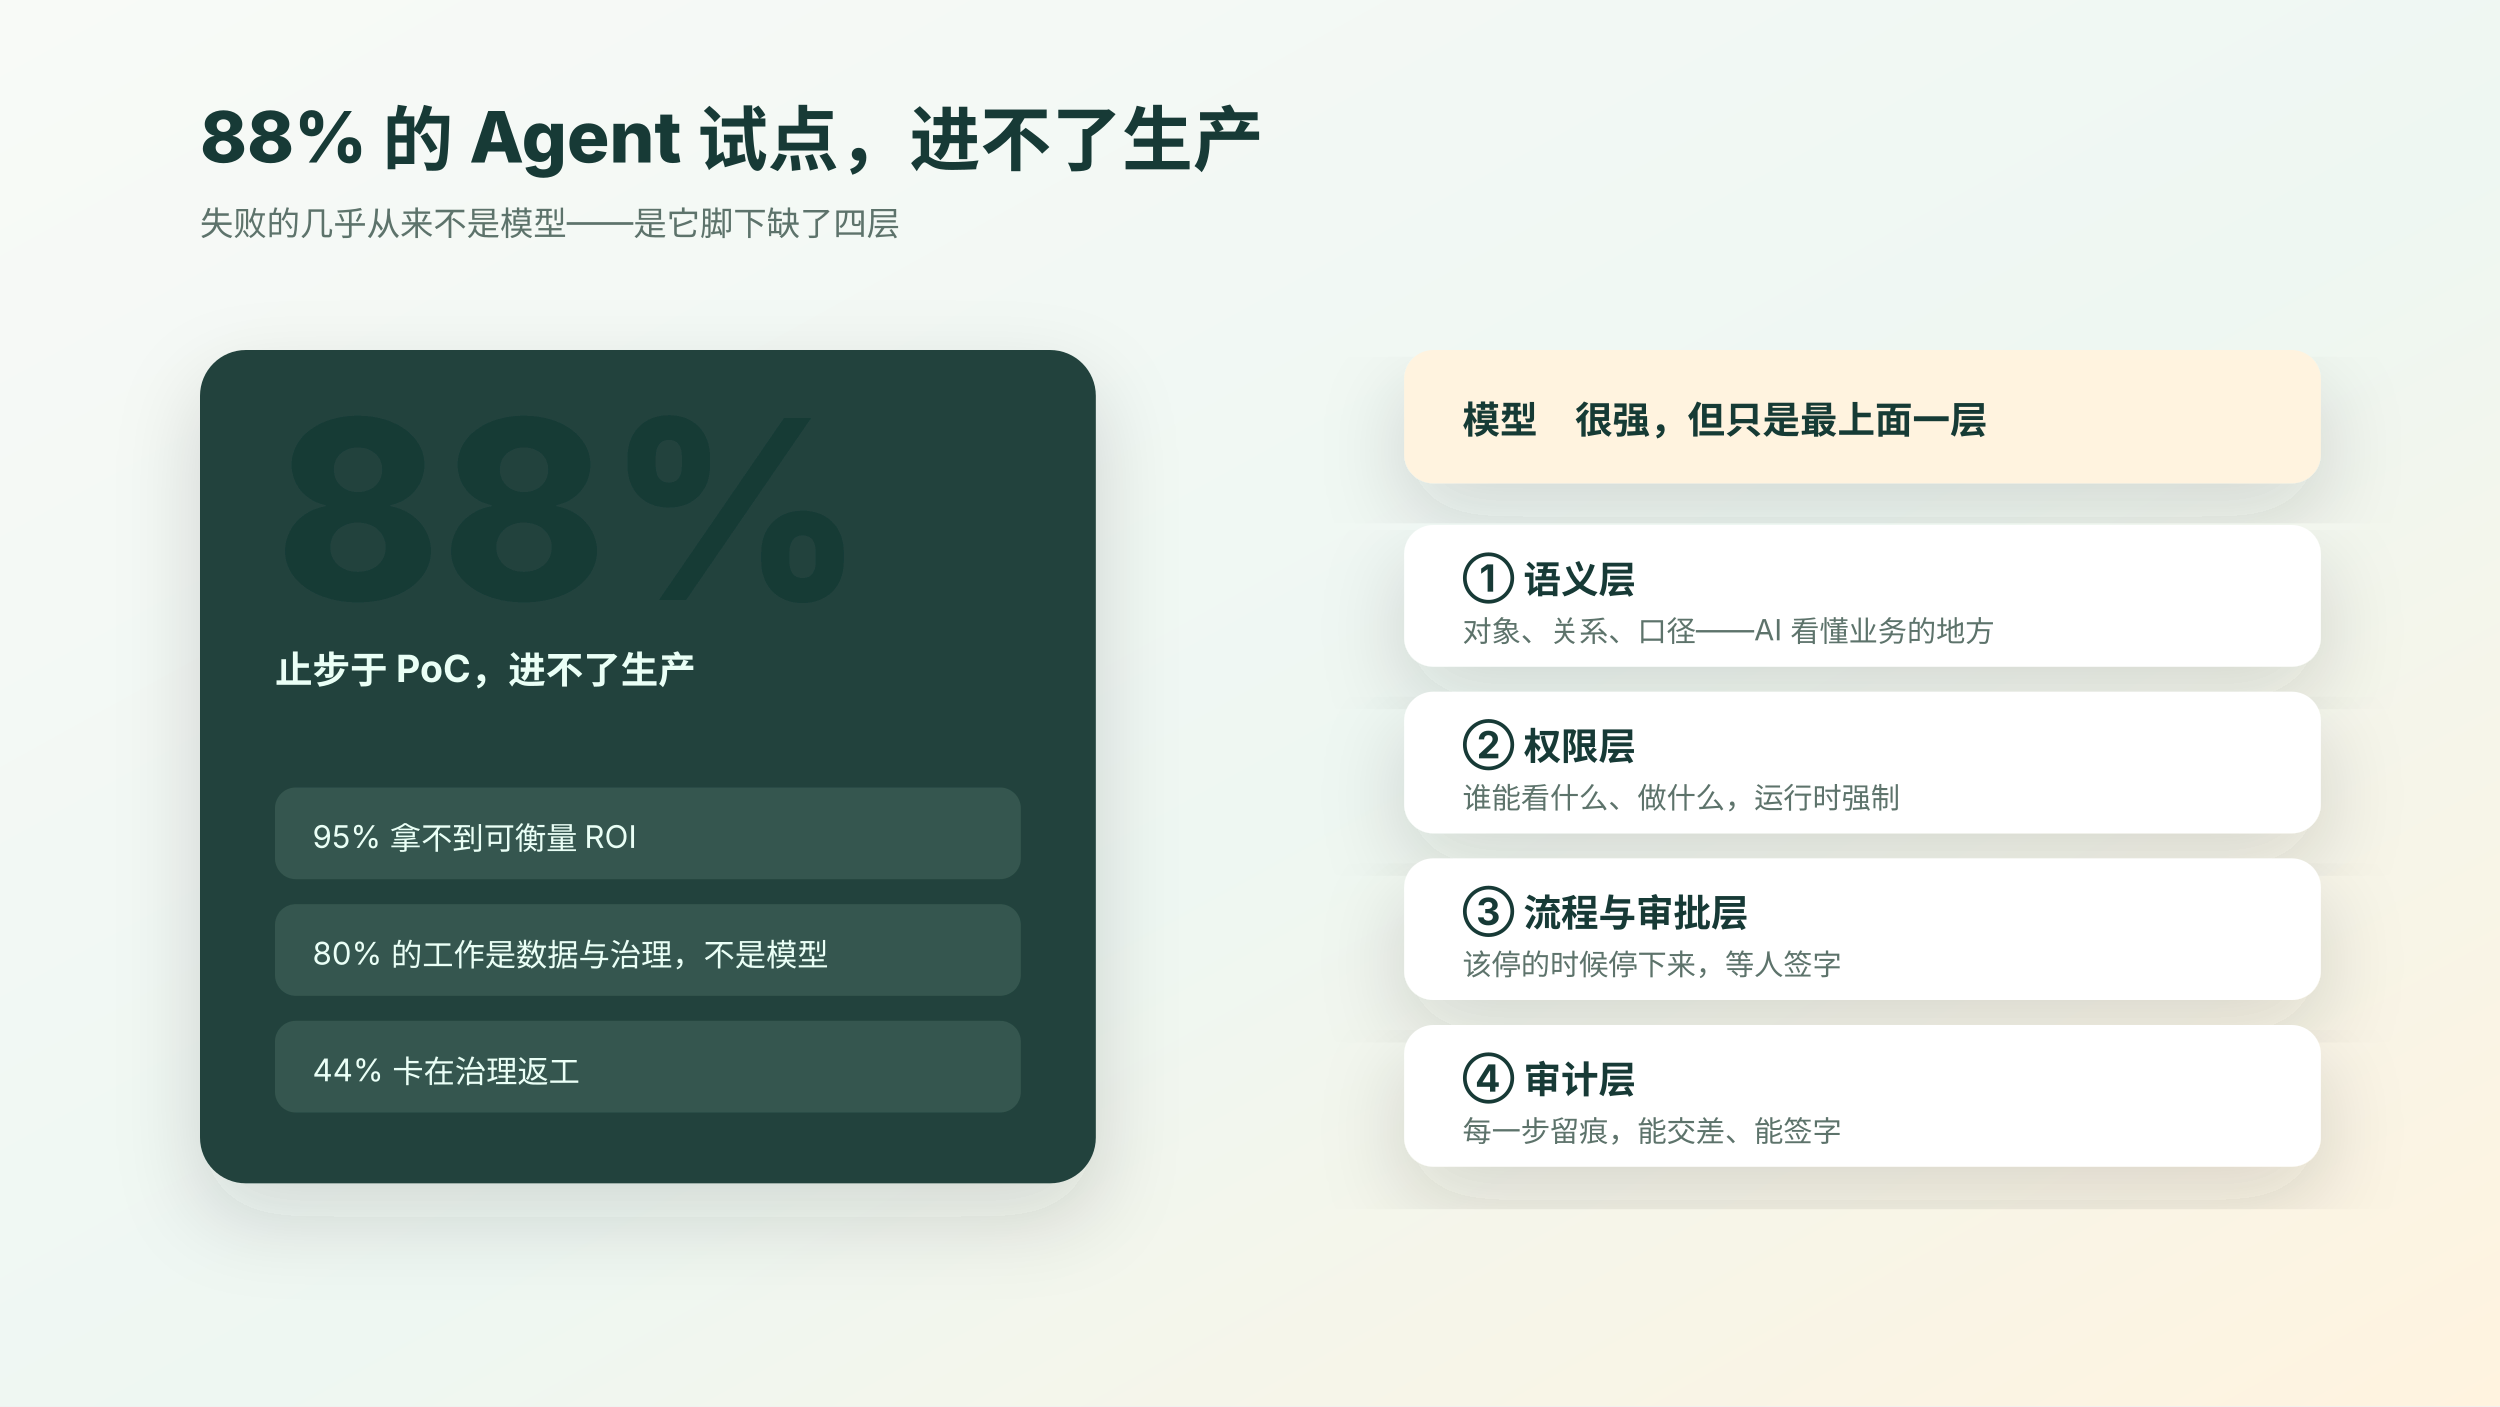
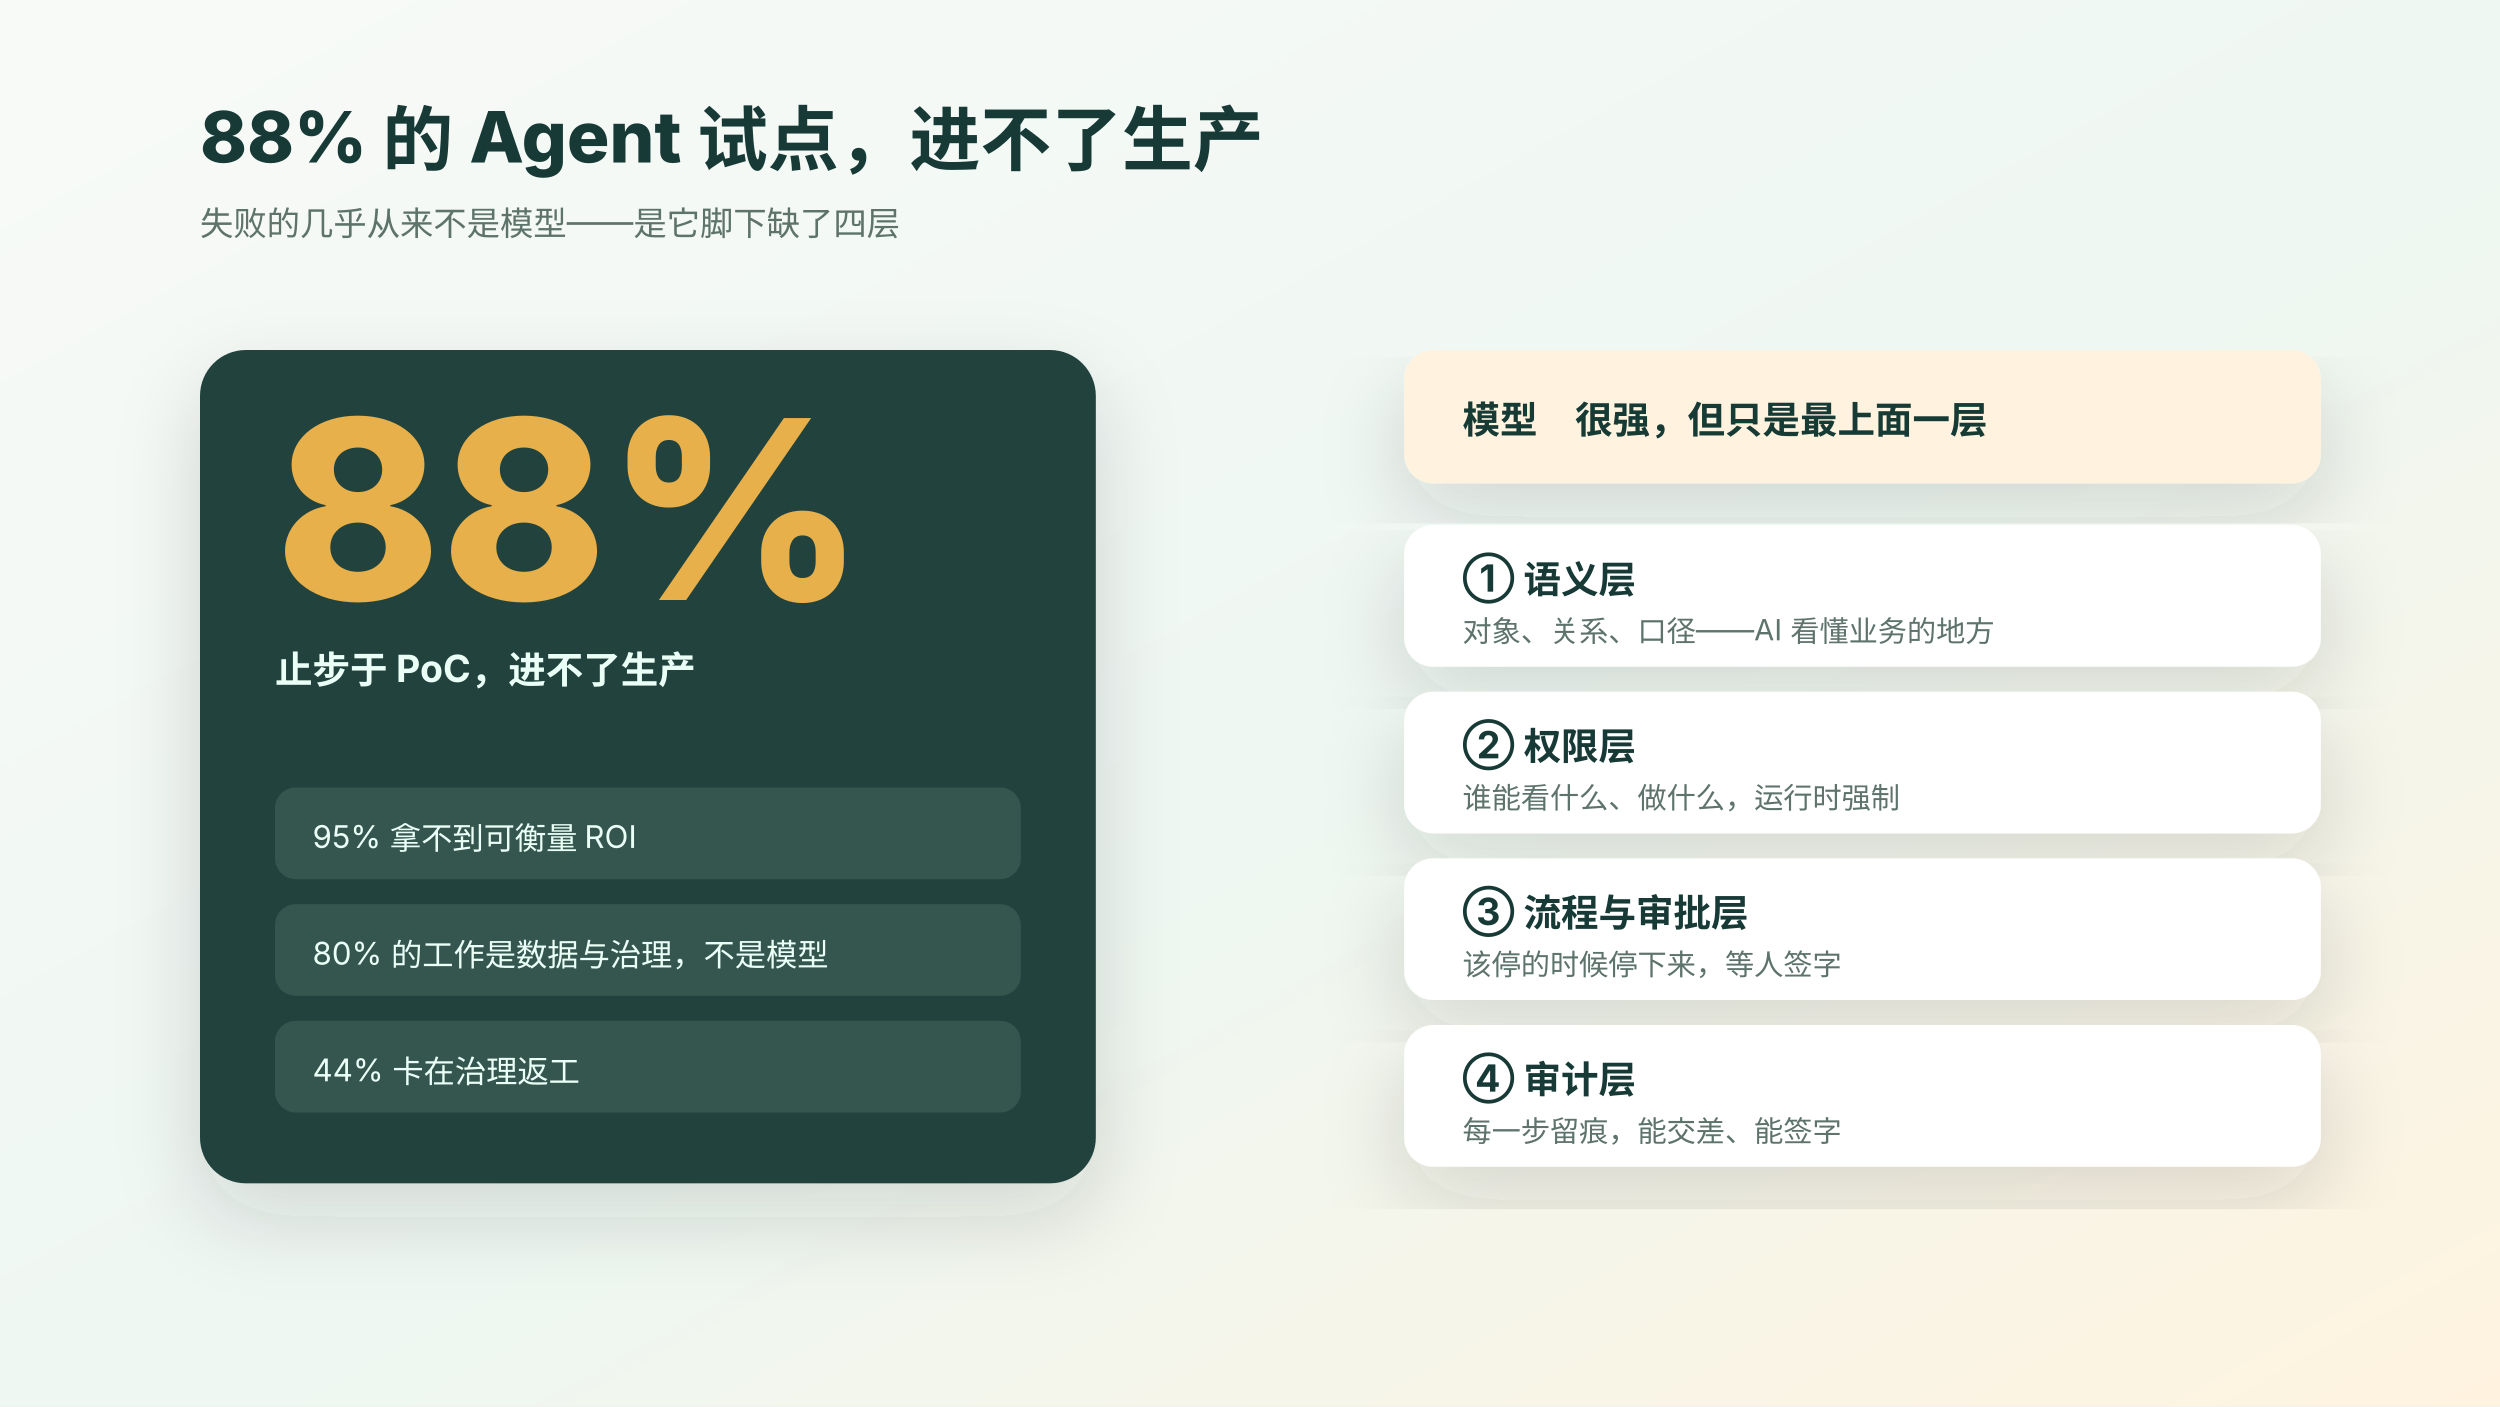
<svg xmlns="http://www.w3.org/2000/svg" viewBox="0 0 1200 675" role="img" aria-label="88% 的 agent 试点进不了生产，失败的不是模型而是脚下四层">
  <defs>
    <linearGradient id="bg" x1="0" x2="1" y1="0" y2="1">
      <stop stop-color="#f8faf7" />
      <stop offset=".55" stop-color="#eef7f2" />
      <stop offset="1" stop-color="#fff3df" />
    </linearGradient>
    <filter id="shadow" x="-20%" y="-20%" width="140%" height="150%">
      <feDropShadow dx="0" dy="16" stdDeviation="20" flood-color="#24342f" flood-opacity=".15" />
    </filter>
    <style>
      text{font-family:-apple-system,BlinkMacSystemFont,"Segoe UI",sans-serif;fill:#173a36}
      .tiny{font-size:16px;fill:#5d736b}.label{font-size:18px;font-weight:720}.invert{fill:#eafff6}.soft{fill:#5d736b;font-size:14px}
    </style>
  </defs>
  <rect width="1200" height="675" fill="url(#bg)" />
  <text x="96" y="78" font-size="34" font-weight="780">88% 的 Agent 试点，进不了生产</text>
  <text x="96" y="113" class="tiny">失败的几乎从来不是模型——是它脚下缺了四层</text>
  <g transform="translate(96 168)" filter="url(#shadow)">
    <rect width="430" height="400" rx="22" fill="#22433d" />
-     <text x="36" y="120" font-size="120" font-weight="820" fill="#e8b04b">88%</text>
+     <text x="36" y="120" style="fill:#e8b04b" font-size="120" font-weight="820">88%</text>
    <text x="36" y="160" class="label invert">止步于 PoC，进不了生产</text>
    <g transform="translate(36 210)" font-size="15">
      <rect width="358" height="44" rx="10" fill="#35564f" />
      <text x="18" y="29" class="invert">95% 拿不到可衡量 ROI</text>
      <rect y="56" width="358" height="44" rx="10" fill="#35564f" />
      <text x="18" y="85" class="invert">80% 的工作是数据与治理，不是模型</text>
      <rect y="112" width="358" height="44" rx="10" fill="#35564f" />
      <text x="18" y="141" class="invert">44% 卡在治理返工</text>
    </g>
  </g>
  <g transform="translate(674 168)">
    <g filter="url(#shadow)">
      <rect width="440" height="64" rx="14" fill="#fff3df" />
      <text x="28" y="40" class="label" fill="#9a6212">模型　很强，但只是最上面一层</text>
    </g>
    <text x="452" y="40" font-size="13" fill="#5d736b" transform="translate(-440 0)" />
    <g transform="translate(0 84)" font-size="15">
      <rect width="440" height="68" rx="14" fill="#ffffff" filter="url(#shadow)" />
      <text x="28" y="32" class="label">① 语义层</text>
      <text x="28" y="56" class="soft">对象、关系、口径——AI 看懂业务的地方</text>
      <rect y="80" width="440" height="68" rx="14" fill="#ffffff" filter="url(#shadow)" />
      <text x="28" y="112" class="label">② 权限层</text>
      <text x="28" y="136" class="soft">谁能看什么、做什么，运行时强制</text>
      <rect y="160" width="440" height="68" rx="14" fill="#ffffff" filter="url(#shadow)" />
      <text x="28" y="192" class="label">③ 流程与审批层</text>
      <text x="28" y="216" class="soft">该停的时候停下来，等人签字</text>
      <rect y="240" width="440" height="68" rx="14" fill="#ffffff" filter="url(#shadow)" />
      <text x="28" y="272" class="label">④ 审计层</text>
      <text x="28" y="296" class="soft">每一步留痕，能交差、能签字</text>
    </g>
  </g>
</svg>
